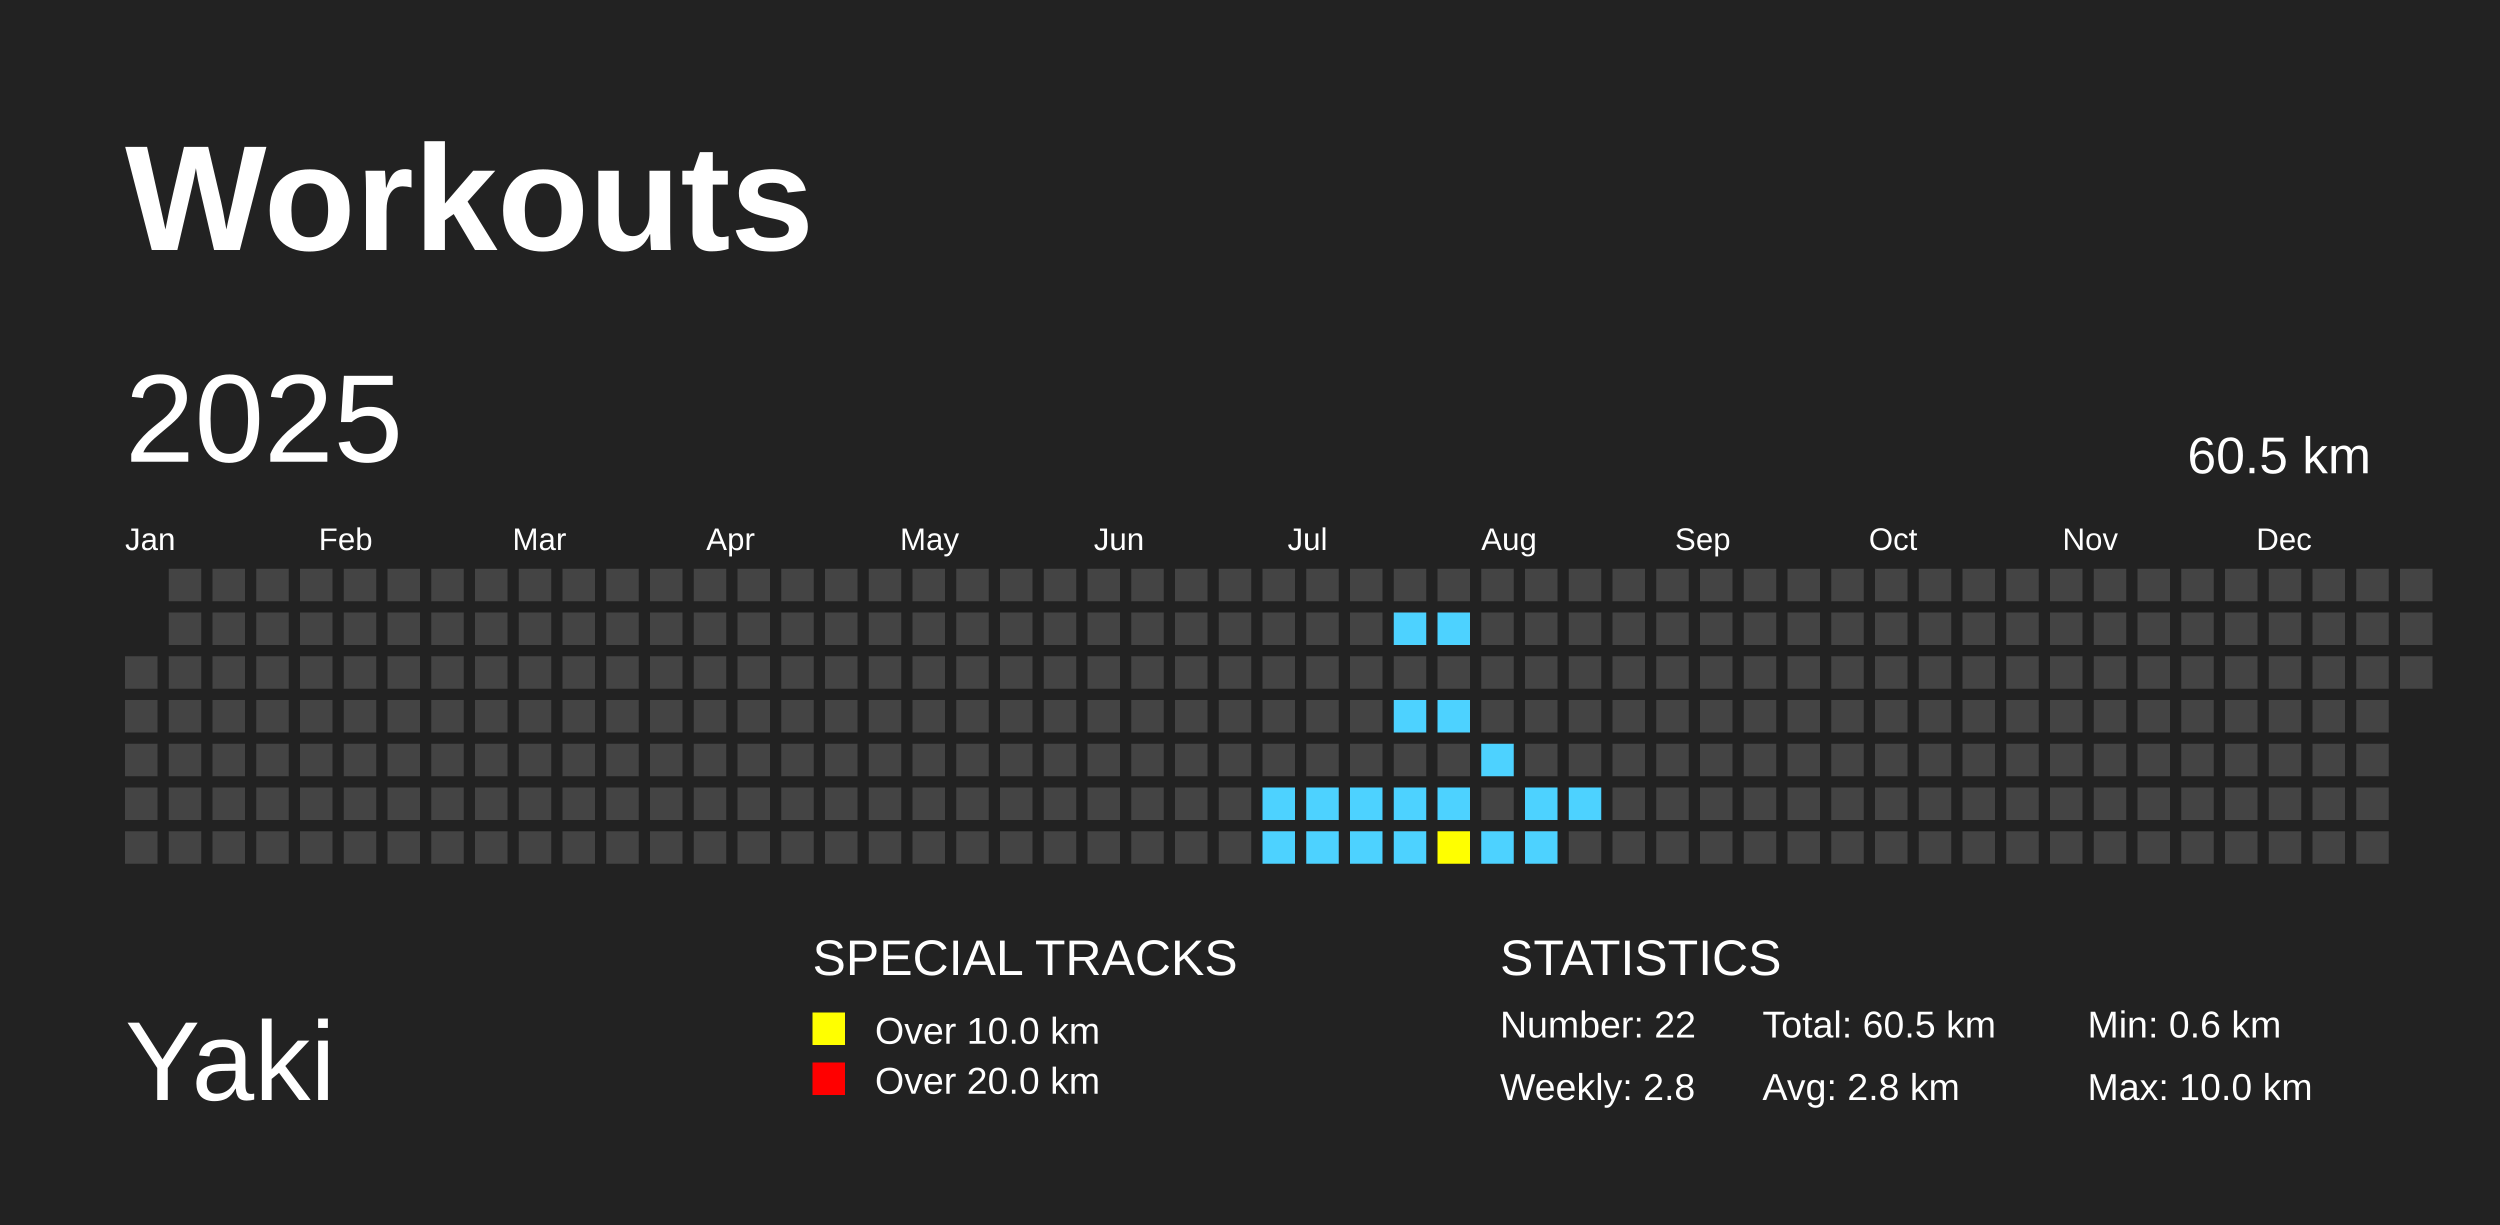
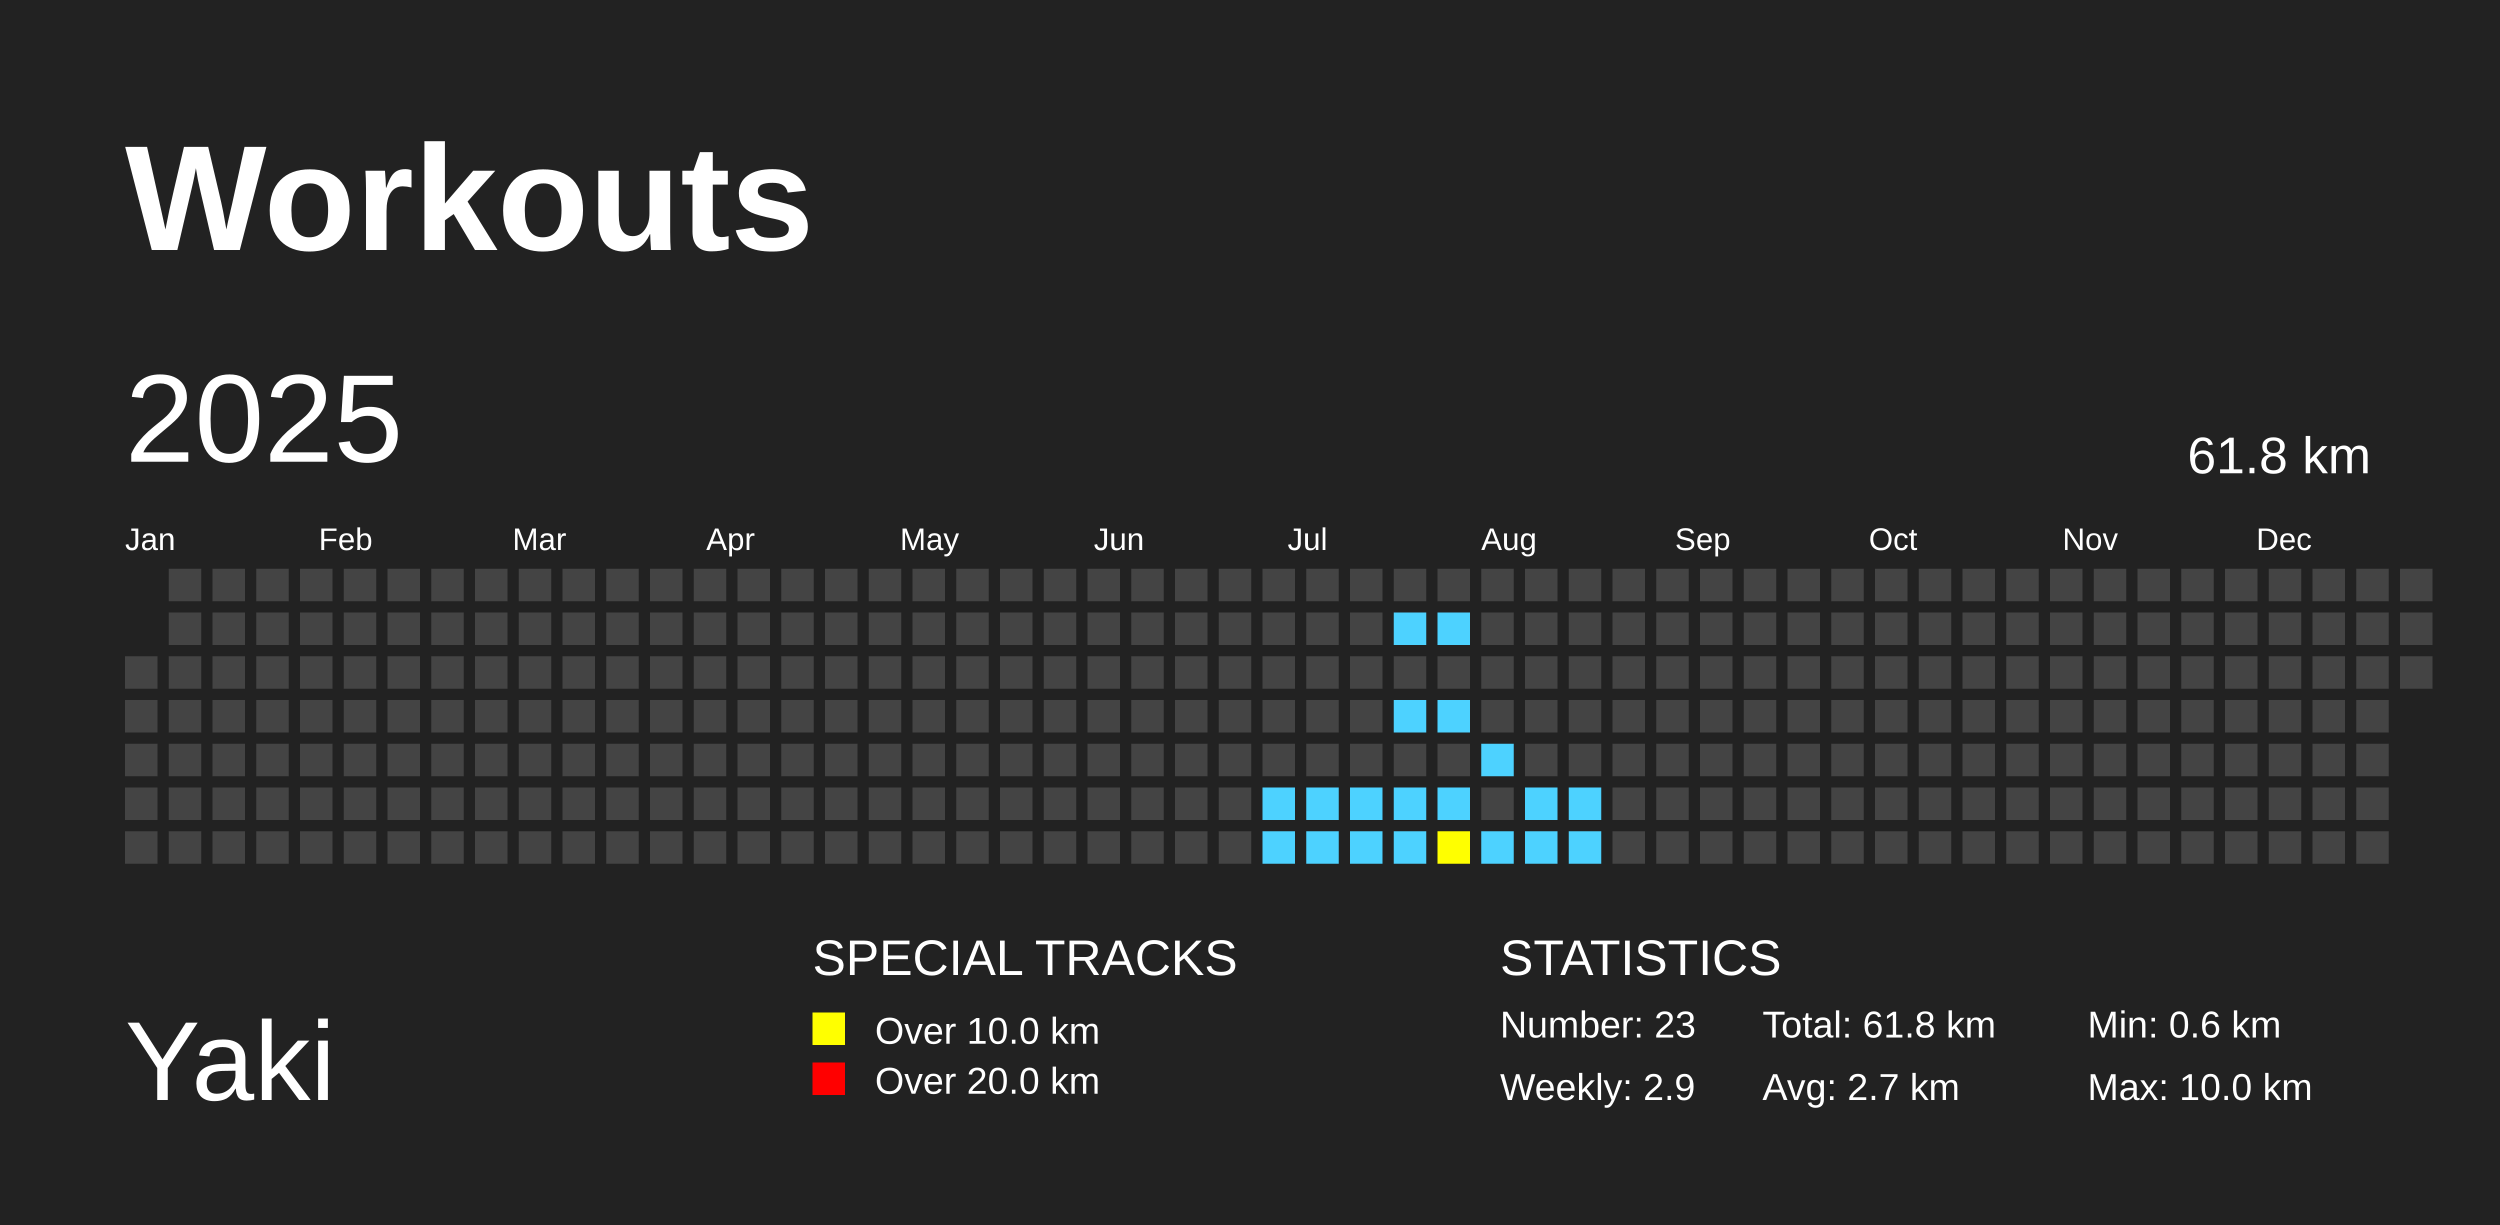
<svg xmlns="http://www.w3.org/2000/svg" baseProfile="full" height="98mm" version="1.1" viewBox="0,0,200,98" width="200mm">
  <defs />
  <rect fill="#222222" height="98" width="200" x="0" y="0" />
  <text fill="#FFFFFF" style="font-size:12px; font-family:Arial; font-weight:bold;" x="10" y="20">Workouts</text>
  <text fill="#FFFFFF" style="font-size:9px; font-family:Arial" x="10" y="88">Yaki</text>
  <text fill="#FFFFFF" style="font-size:4px; font-family:Arial" x="65" y="78">SPECIAL TRACKS</text>
  <rect fill="yellow" height="2.6" width="2.6" x="65" y="81" />
  <text fill="#FFFFFF" style="font-size:3px; font-family:Arial" x="70" y="83.5">Over 10.0 km</text>
  <rect fill="red" height="2.6" width="2.6" x="65" y="85" />
  <text fill="#FFFFFF" style="font-size:3px; font-family:Arial" x="70" y="87.5">Over 20.0 km</text>
  <text fill="#FFFFFF" style="font-size:4px; font-family:Arial" x="120" y="78">STATISTICS</text>
-   <text fill="#FFFFFF" style="font-size:3px; font-family:Arial" x="120" y="83">Number: 22</text>
-   <text fill="#FFFFFF" style="font-size:3px; font-family:Arial" x="120" y="88">Weekly: 2.8</text>
-   <text fill="#FFFFFF" style="font-size:3px; font-family:Arial" x="141" y="83">Total: 60.5 km</text>
-   <text fill="#FFFFFF" style="font-size:3px; font-family:Arial" x="141" y="88">Avg: 2.8 km</text>
+   <text fill="#FFFFFF" style="font-size:3px; font-family:Arial" x="120" y="83">Number: 23</text>
+   <text fill="#FFFFFF" style="font-size:3px; font-family:Arial" x="120" y="88">Weekly: 2.9</text>
+   <text fill="#FFFFFF" style="font-size:3px; font-family:Arial" x="141" y="83">Total: 61.8 km</text>
+   <text fill="#FFFFFF" style="font-size:3px; font-family:Arial" x="141" y="88">Avg: 2.7 km</text>
  <text fill="#FFFFFF" style="font-size:3px; font-family:Arial" x="167" y="83">Min: 0.6 km</text>
  <text fill="#FFFFFF" style="font-size:3px; font-family:Arial" x="167" y="88">Max: 10.0 km</text>
  <text dominant-baseline="hanging" fill="#FFFFFF" style="font-size:10.0px; font-family:Arial;" x="10" y="30">2025</text>
-   <text dominant-baseline="hanging" fill="#FFFFFF" style="font-size:4.125px; font-family:Arial;" x="175" y="35">60.5 km</text>
+   <text dominant-baseline="hanging" fill="#FFFFFF" style="font-size:4.125px; font-family:Arial;" x="175" y="35">61.8 km</text>
  <text fill="#FFFFFF" style="font-size:2.5px; font-family:Arial" x="10.0" y="44">Jan</text>
  <text fill="#FFFFFF" style="font-size:2.5px; font-family:Arial" x="25.5" y="44">Feb</text>
  <text fill="#FFFFFF" style="font-size:2.5px; font-family:Arial" x="41.0" y="44">Mar</text>
  <text fill="#FFFFFF" style="font-size:2.5px; font-family:Arial" x="56.5" y="44">Apr</text>
  <text fill="#FFFFFF" style="font-size:2.5px; font-family:Arial" x="72.0" y="44">May</text>
  <text fill="#FFFFFF" style="font-size:2.5px; font-family:Arial" x="87.5" y="44">Jun</text>
  <text fill="#FFFFFF" style="font-size:2.5px; font-family:Arial" x="103.0" y="44">Jul</text>
  <text fill="#FFFFFF" style="font-size:2.5px; font-family:Arial" x="118.5" y="44">Aug</text>
  <text fill="#FFFFFF" style="font-size:2.5px; font-family:Arial" x="134.0" y="44">Sep</text>
  <text fill="#FFFFFF" style="font-size:2.5px; font-family:Arial" x="149.5" y="44">Oct</text>
  <text fill="#FFFFFF" style="font-size:2.5px; font-family:Arial" x="165.0" y="44">Nov</text>
  <text fill="#FFFFFF" style="font-size:2.5px; font-family:Arial" x="180.5" y="44">Dec</text>
  <rect fill="#444444" height="2.6" width="2.6" x="10.0" y="52.5" />
  <rect fill="#444444" height="2.6" width="2.6" x="10.0" y="56.0" />
  <rect fill="#444444" height="2.6" width="2.6" x="10.0" y="59.5" />
  <rect fill="#444444" height="2.6" width="2.6" x="10.0" y="63.0" />
  <rect fill="#444444" height="2.6" width="2.6" x="10.0" y="66.5" />
  <rect fill="#444444" height="2.6" width="2.6" x="13.5" y="45.5" />
  <rect fill="#444444" height="2.6" width="2.6" x="13.5" y="49.0" />
  <rect fill="#444444" height="2.6" width="2.6" x="13.5" y="52.5" />
  <rect fill="#444444" height="2.6" width="2.6" x="13.5" y="56.0" />
  <rect fill="#444444" height="2.6" width="2.6" x="13.5" y="59.5" />
  <rect fill="#444444" height="2.6" width="2.6" x="13.5" y="63.0" />
  <rect fill="#444444" height="2.6" width="2.6" x="13.5" y="66.5" />
  <rect fill="#444444" height="2.6" width="2.6" x="17.0" y="45.5" />
  <rect fill="#444444" height="2.6" width="2.6" x="17.0" y="49.0" />
  <rect fill="#444444" height="2.6" width="2.6" x="17.0" y="52.5" />
  <rect fill="#444444" height="2.6" width="2.6" x="17.0" y="56.0" />
  <rect fill="#444444" height="2.6" width="2.6" x="17.0" y="59.5" />
  <rect fill="#444444" height="2.6" width="2.6" x="17.0" y="63.0" />
  <rect fill="#444444" height="2.6" width="2.6" x="17.0" y="66.5" />
  <rect fill="#444444" height="2.6" width="2.6" x="20.5" y="45.5" />
  <rect fill="#444444" height="2.6" width="2.6" x="20.5" y="49.0" />
  <rect fill="#444444" height="2.6" width="2.6" x="20.5" y="52.5" />
  <rect fill="#444444" height="2.6" width="2.6" x="20.5" y="56.0" />
  <rect fill="#444444" height="2.6" width="2.6" x="20.5" y="59.5" />
  <rect fill="#444444" height="2.6" width="2.6" x="20.5" y="63.0" />
  <rect fill="#444444" height="2.6" width="2.6" x="20.5" y="66.5" />
  <rect fill="#444444" height="2.6" width="2.6" x="24.0" y="45.5" />
  <rect fill="#444444" height="2.6" width="2.6" x="24.0" y="49.0" />
  <rect fill="#444444" height="2.6" width="2.6" x="24.0" y="52.5" />
  <rect fill="#444444" height="2.6" width="2.6" x="24.0" y="56.0" />
  <rect fill="#444444" height="2.6" width="2.6" x="24.0" y="59.5" />
  <rect fill="#444444" height="2.6" width="2.6" x="24.0" y="63.0" />
  <rect fill="#444444" height="2.6" width="2.6" x="24.0" y="66.5" />
  <rect fill="#444444" height="2.6" width="2.6" x="27.5" y="45.5" />
  <rect fill="#444444" height="2.6" width="2.6" x="27.5" y="49.0" />
  <rect fill="#444444" height="2.6" width="2.6" x="27.5" y="52.5" />
  <rect fill="#444444" height="2.6" width="2.6" x="27.5" y="56.0" />
  <rect fill="#444444" height="2.6" width="2.6" x="27.5" y="59.5" />
  <rect fill="#444444" height="2.6" width="2.6" x="27.5" y="63.0" />
  <rect fill="#444444" height="2.6" width="2.6" x="27.5" y="66.5" />
  <rect fill="#444444" height="2.6" width="2.6" x="31.0" y="45.5" />
  <rect fill="#444444" height="2.6" width="2.6" x="31.0" y="49.0" />
  <rect fill="#444444" height="2.6" width="2.6" x="31.0" y="52.5" />
  <rect fill="#444444" height="2.6" width="2.6" x="31.0" y="56.0" />
  <rect fill="#444444" height="2.6" width="2.6" x="31.0" y="59.5" />
  <rect fill="#444444" height="2.6" width="2.6" x="31.0" y="63.0" />
  <rect fill="#444444" height="2.6" width="2.6" x="31.0" y="66.5" />
  <rect fill="#444444" height="2.6" width="2.6" x="34.5" y="45.5" />
  <rect fill="#444444" height="2.6" width="2.6" x="34.5" y="49.0" />
  <rect fill="#444444" height="2.6" width="2.6" x="34.5" y="52.5" />
  <rect fill="#444444" height="2.6" width="2.6" x="34.5" y="56.0" />
  <rect fill="#444444" height="2.6" width="2.6" x="34.5" y="59.5" />
  <rect fill="#444444" height="2.6" width="2.6" x="34.5" y="63.0" />
  <rect fill="#444444" height="2.6" width="2.6" x="34.5" y="66.5" />
  <rect fill="#444444" height="2.6" width="2.6" x="38.0" y="45.5" />
  <rect fill="#444444" height="2.6" width="2.6" x="38.0" y="49.0" />
  <rect fill="#444444" height="2.6" width="2.6" x="38.0" y="52.5" />
  <rect fill="#444444" height="2.6" width="2.6" x="38.0" y="56.0" />
  <rect fill="#444444" height="2.6" width="2.6" x="38.0" y="59.5" />
  <rect fill="#444444" height="2.6" width="2.6" x="38.0" y="63.0" />
  <rect fill="#444444" height="2.6" width="2.6" x="38.0" y="66.5" />
  <rect fill="#444444" height="2.6" width="2.6" x="41.5" y="45.5" />
  <rect fill="#444444" height="2.6" width="2.6" x="41.5" y="49.0" />
  <rect fill="#444444" height="2.6" width="2.6" x="41.5" y="52.5" />
  <rect fill="#444444" height="2.6" width="2.6" x="41.5" y="56.0" />
  <rect fill="#444444" height="2.6" width="2.6" x="41.5" y="59.5" />
  <rect fill="#444444" height="2.6" width="2.6" x="41.5" y="63.0" />
  <rect fill="#444444" height="2.6" width="2.6" x="41.5" y="66.5" />
  <rect fill="#444444" height="2.6" width="2.6" x="45.0" y="45.5" />
  <rect fill="#444444" height="2.6" width="2.6" x="45.0" y="49.0" />
  <rect fill="#444444" height="2.6" width="2.6" x="45.0" y="52.5" />
  <rect fill="#444444" height="2.6" width="2.6" x="45.0" y="56.0" />
  <rect fill="#444444" height="2.6" width="2.6" x="45.0" y="59.5" />
  <rect fill="#444444" height="2.6" width="2.6" x="45.0" y="63.0" />
  <rect fill="#444444" height="2.6" width="2.6" x="45.0" y="66.5" />
  <rect fill="#444444" height="2.6" width="2.6" x="48.5" y="45.5" />
  <rect fill="#444444" height="2.6" width="2.6" x="48.5" y="49.0" />
  <rect fill="#444444" height="2.6" width="2.6" x="48.5" y="52.5" />
  <rect fill="#444444" height="2.6" width="2.6" x="48.5" y="56.0" />
  <rect fill="#444444" height="2.6" width="2.6" x="48.5" y="59.5" />
  <rect fill="#444444" height="2.6" width="2.6" x="48.5" y="63.0" />
  <rect fill="#444444" height="2.6" width="2.6" x="48.5" y="66.5" />
  <rect fill="#444444" height="2.6" width="2.6" x="52.0" y="45.5" />
  <rect fill="#444444" height="2.6" width="2.6" x="52.0" y="49.0" />
  <rect fill="#444444" height="2.6" width="2.6" x="52.0" y="52.5" />
  <rect fill="#444444" height="2.6" width="2.6" x="52.0" y="56.0" />
  <rect fill="#444444" height="2.6" width="2.6" x="52.0" y="59.5" />
  <rect fill="#444444" height="2.6" width="2.6" x="52.0" y="63.0" />
  <rect fill="#444444" height="2.6" width="2.6" x="52.0" y="66.5" />
  <rect fill="#444444" height="2.6" width="2.6" x="55.5" y="45.5" />
  <rect fill="#444444" height="2.6" width="2.6" x="55.5" y="49.0" />
  <rect fill="#444444" height="2.6" width="2.6" x="55.5" y="52.5" />
  <rect fill="#444444" height="2.6" width="2.6" x="55.5" y="56.0" />
  <rect fill="#444444" height="2.6" width="2.6" x="55.5" y="59.5" />
  <rect fill="#444444" height="2.6" width="2.6" x="55.5" y="63.0" />
  <rect fill="#444444" height="2.6" width="2.6" x="55.5" y="66.5" />
  <rect fill="#444444" height="2.6" width="2.6" x="59.0" y="45.5" />
  <rect fill="#444444" height="2.6" width="2.6" x="59.0" y="49.0" />
  <rect fill="#444444" height="2.6" width="2.6" x="59.0" y="52.5" />
  <rect fill="#444444" height="2.6" width="2.6" x="59.0" y="56.0" />
  <rect fill="#444444" height="2.6" width="2.6" x="59.0" y="59.5" />
  <rect fill="#444444" height="2.6" width="2.6" x="59.0" y="63.0" />
  <rect fill="#444444" height="2.6" width="2.6" x="59.0" y="66.5" />
  <rect fill="#444444" height="2.6" width="2.6" x="62.5" y="45.5" />
  <rect fill="#444444" height="2.6" width="2.6" x="62.5" y="49.0" />
  <rect fill="#444444" height="2.6" width="2.6" x="62.5" y="52.5" />
  <rect fill="#444444" height="2.6" width="2.6" x="62.5" y="56.0" />
  <rect fill="#444444" height="2.6" width="2.6" x="62.5" y="59.5" />
  <rect fill="#444444" height="2.6" width="2.6" x="62.5" y="63.0" />
  <rect fill="#444444" height="2.6" width="2.6" x="62.5" y="66.5" />
  <rect fill="#444444" height="2.6" width="2.6" x="66.0" y="45.5" />
  <rect fill="#444444" height="2.6" width="2.6" x="66.0" y="49.0" />
  <rect fill="#444444" height="2.6" width="2.6" x="66.0" y="52.5" />
  <rect fill="#444444" height="2.6" width="2.6" x="66.0" y="56.0" />
  <rect fill="#444444" height="2.6" width="2.6" x="66.0" y="59.5" />
  <rect fill="#444444" height="2.6" width="2.6" x="66.0" y="63.0" />
  <rect fill="#444444" height="2.6" width="2.6" x="66.0" y="66.5" />
  <rect fill="#444444" height="2.6" width="2.6" x="69.5" y="45.5" />
  <rect fill="#444444" height="2.6" width="2.6" x="69.5" y="49.0" />
  <rect fill="#444444" height="2.6" width="2.6" x="69.5" y="52.5" />
  <rect fill="#444444" height="2.6" width="2.6" x="69.5" y="56.0" />
  <rect fill="#444444" height="2.6" width="2.6" x="69.5" y="59.5" />
  <rect fill="#444444" height="2.6" width="2.6" x="69.5" y="63.0" />
  <rect fill="#444444" height="2.6" width="2.6" x="69.5" y="66.5" />
  <rect fill="#444444" height="2.6" width="2.6" x="73.0" y="45.5" />
  <rect fill="#444444" height="2.6" width="2.6" x="73.0" y="49.0" />
  <rect fill="#444444" height="2.6" width="2.6" x="73.0" y="52.5" />
  <rect fill="#444444" height="2.6" width="2.6" x="73.0" y="56.0" />
  <rect fill="#444444" height="2.6" width="2.6" x="73.0" y="59.5" />
  <rect fill="#444444" height="2.6" width="2.6" x="73.0" y="63.0" />
  <rect fill="#444444" height="2.6" width="2.6" x="73.0" y="66.5" />
  <rect fill="#444444" height="2.6" width="2.6" x="76.5" y="45.5" />
  <rect fill="#444444" height="2.6" width="2.6" x="76.5" y="49.0" />
  <rect fill="#444444" height="2.6" width="2.6" x="76.5" y="52.5" />
  <rect fill="#444444" height="2.6" width="2.6" x="76.5" y="56.0" />
  <rect fill="#444444" height="2.6" width="2.6" x="76.5" y="59.5" />
  <rect fill="#444444" height="2.6" width="2.6" x="76.5" y="63.0" />
  <rect fill="#444444" height="2.6" width="2.6" x="76.5" y="66.5" />
  <rect fill="#444444" height="2.6" width="2.6" x="80.0" y="45.5" />
  <rect fill="#444444" height="2.6" width="2.6" x="80.0" y="49.0" />
  <rect fill="#444444" height="2.6" width="2.6" x="80.0" y="52.5" />
  <rect fill="#444444" height="2.6" width="2.6" x="80.0" y="56.0" />
  <rect fill="#444444" height="2.6" width="2.6" x="80.0" y="59.5" />
  <rect fill="#444444" height="2.6" width="2.6" x="80.0" y="63.0" />
  <rect fill="#444444" height="2.6" width="2.6" x="80.0" y="66.5" />
  <rect fill="#444444" height="2.6" width="2.6" x="83.5" y="45.5" />
  <rect fill="#444444" height="2.6" width="2.6" x="83.5" y="49.0" />
  <rect fill="#444444" height="2.6" width="2.6" x="83.5" y="52.5" />
  <rect fill="#444444" height="2.6" width="2.6" x="83.5" y="56.0" />
  <rect fill="#444444" height="2.6" width="2.6" x="83.5" y="59.5" />
  <rect fill="#444444" height="2.6" width="2.6" x="83.5" y="63.0" />
  <rect fill="#444444" height="2.6" width="2.6" x="83.5" y="66.5" />
  <rect fill="#444444" height="2.6" width="2.6" x="87.0" y="45.5" />
  <rect fill="#444444" height="2.6" width="2.6" x="87.0" y="49.0" />
  <rect fill="#444444" height="2.6" width="2.6" x="87.0" y="52.5" />
  <rect fill="#444444" height="2.6" width="2.6" x="87.0" y="56.0" />
  <rect fill="#444444" height="2.6" width="2.6" x="87.0" y="59.5" />
  <rect fill="#444444" height="2.6" width="2.6" x="87.0" y="63.0" />
  <rect fill="#444444" height="2.6" width="2.6" x="87.0" y="66.5" />
  <rect fill="#444444" height="2.6" width="2.6" x="90.5" y="45.5" />
  <rect fill="#444444" height="2.6" width="2.6" x="90.5" y="49.0" />
  <rect fill="#444444" height="2.6" width="2.6" x="90.5" y="52.5" />
  <rect fill="#444444" height="2.6" width="2.6" x="90.5" y="56.0" />
  <rect fill="#444444" height="2.6" width="2.6" x="90.5" y="59.5" />
  <rect fill="#444444" height="2.6" width="2.6" x="90.5" y="63.0" />
  <rect fill="#444444" height="2.6" width="2.6" x="90.5" y="66.5" />
  <rect fill="#444444" height="2.6" width="2.6" x="94.0" y="45.5" />
  <rect fill="#444444" height="2.6" width="2.6" x="94.0" y="49.0" />
  <rect fill="#444444" height="2.6" width="2.6" x="94.0" y="52.5" />
  <rect fill="#444444" height="2.6" width="2.6" x="94.0" y="56.0" />
  <rect fill="#444444" height="2.6" width="2.6" x="94.0" y="59.5" />
  <rect fill="#444444" height="2.6" width="2.6" x="94.0" y="63.0" />
  <rect fill="#444444" height="2.6" width="2.6" x="94.0" y="66.5" />
  <rect fill="#444444" height="2.6" width="2.6" x="97.5" y="45.5" />
  <rect fill="#444444" height="2.6" width="2.6" x="97.5" y="49.0" />
  <rect fill="#444444" height="2.6" width="2.6" x="97.5" y="52.5" />
  <rect fill="#444444" height="2.6" width="2.6" x="97.5" y="56.0" />
  <rect fill="#444444" height="2.6" width="2.6" x="97.5" y="59.5" />
  <rect fill="#444444" height="2.6" width="2.6" x="97.5" y="63.0" />
  <rect fill="#444444" height="2.6" width="2.6" x="97.5" y="66.5" />
  <rect fill="#444444" height="2.6" width="2.6" x="101.0" y="45.5" />
  <rect fill="#444444" height="2.6" width="2.6" x="101.0" y="49.0" />
  <rect fill="#444444" height="2.6" width="2.6" x="101.0" y="52.5" />
  <rect fill="#444444" height="2.6" width="2.6" x="101.0" y="56.0" />
  <rect fill="#444444" height="2.6" width="2.6" x="101.0" y="59.5" />
  <rect fill="#4DD2FF" height="2.6" width="2.6" x="101.0" y="63.0" />
  <rect fill="#4DD2FF" height="2.6" width="2.6" x="101.0" y="66.5" />
  <rect fill="#444444" height="2.6" width="2.6" x="104.5" y="45.5" />
  <rect fill="#444444" height="2.6" width="2.6" x="104.5" y="49.0" />
  <rect fill="#444444" height="2.6" width="2.6" x="104.5" y="52.5" />
  <rect fill="#444444" height="2.6" width="2.6" x="104.5" y="56.0" />
  <rect fill="#444444" height="2.6" width="2.6" x="104.5" y="59.5" />
  <rect fill="#4DD2FF" height="2.6" width="2.6" x="104.5" y="63.0" />
  <rect fill="#4DD2FF" height="2.6" width="2.6" x="104.5" y="66.5" />
  <rect fill="#444444" height="2.6" width="2.6" x="108.0" y="45.5" />
  <rect fill="#444444" height="2.6" width="2.6" x="108.0" y="49.0" />
  <rect fill="#444444" height="2.6" width="2.6" x="108.0" y="52.5" />
  <rect fill="#444444" height="2.6" width="2.6" x="108.0" y="56.0" />
  <rect fill="#444444" height="2.6" width="2.6" x="108.0" y="59.5" />
  <rect fill="#4DD2FF" height="2.6" width="2.6" x="108.0" y="63.0" />
  <rect fill="#4DD2FF" height="2.6" width="2.6" x="108.0" y="66.5" />
  <rect fill="#444444" height="2.6" width="2.6" x="111.5" y="45.5" />
  <rect fill="#4DD2FF" height="2.6" width="2.6" x="111.5" y="49.0" />
  <rect fill="#444444" height="2.6" width="2.6" x="111.5" y="52.5" />
  <rect fill="#4DD2FF" height="2.6" width="2.6" x="111.5" y="56.0" />
  <rect fill="#444444" height="2.6" width="2.6" x="111.5" y="59.5" />
  <rect fill="#4DD2FF" height="2.6" width="2.6" x="111.5" y="63.0" />
  <rect fill="#4DD2FF" height="2.6" width="2.6" x="111.5" y="66.5" />
  <rect fill="#444444" height="2.6" width="2.6" x="115.0" y="45.5" />
  <rect fill="#4DD2FF" height="2.6" width="2.6" x="115.0" y="49.0" />
  <rect fill="#444444" height="2.6" width="2.6" x="115.0" y="52.5" />
  <rect fill="#4DD2FF" height="2.6" width="2.6" x="115.0" y="56.0" />
  <rect fill="#444444" height="2.6" width="2.6" x="115.0" y="59.5" />
  <rect fill="#4DD2FF" height="2.6" width="2.6" x="115.0" y="63.0" />
  <rect fill="yellow" height="2.6" width="2.6" x="115.0" y="66.5" />
  <rect fill="#444444" height="2.6" width="2.6" x="118.5" y="45.5" />
  <rect fill="#444444" height="2.6" width="2.6" x="118.5" y="49.0" />
  <rect fill="#444444" height="2.6" width="2.6" x="118.5" y="52.5" />
  <rect fill="#444444" height="2.6" width="2.6" x="118.5" y="56.0" />
  <rect fill="#4DD2FF" height="2.6" width="2.6" x="118.5" y="59.5" />
  <rect fill="#444444" height="2.6" width="2.6" x="118.5" y="63.0" />
  <rect fill="#4DD2FF" height="2.6" width="2.6" x="118.5" y="66.5" />
  <rect fill="#444444" height="2.6" width="2.6" x="122.0" y="45.5" />
  <rect fill="#444444" height="2.6" width="2.6" x="122.0" y="49.0" />
  <rect fill="#444444" height="2.6" width="2.6" x="122.0" y="52.5" />
  <rect fill="#444444" height="2.6" width="2.6" x="122.0" y="56.0" />
  <rect fill="#444444" height="2.6" width="2.6" x="122.0" y="59.5" />
  <rect fill="#4DD2FF" height="2.6" width="2.6" x="122.0" y="63.0" />
  <rect fill="#4DD2FF" height="2.6" width="2.6" x="122.0" y="66.5" />
  <rect fill="#444444" height="2.6" width="2.6" x="125.5" y="45.5" />
  <rect fill="#444444" height="2.6" width="2.6" x="125.5" y="49.0" />
  <rect fill="#444444" height="2.6" width="2.6" x="125.5" y="52.5" />
  <rect fill="#444444" height="2.6" width="2.6" x="125.5" y="56.0" />
  <rect fill="#444444" height="2.6" width="2.6" x="125.5" y="59.5" />
  <rect fill="#4DD2FF" height="2.6" width="2.6" x="125.5" y="63.0" />
-   <rect fill="#444444" height="2.6" width="2.6" x="125.5" y="66.5" />
+   <rect fill="#4DD2FF" height="2.6" width="2.6" x="125.5" y="66.5" />
  <rect fill="#444444" height="2.6" width="2.6" x="129.0" y="45.5" />
  <rect fill="#444444" height="2.6" width="2.6" x="129.0" y="49.0" />
  <rect fill="#444444" height="2.6" width="2.6" x="129.0" y="52.5" />
  <rect fill="#444444" height="2.6" width="2.6" x="129.0" y="56.0" />
  <rect fill="#444444" height="2.6" width="2.6" x="129.0" y="59.5" />
  <rect fill="#444444" height="2.6" width="2.6" x="129.0" y="63.0" />
  <rect fill="#444444" height="2.6" width="2.6" x="129.0" y="66.5" />
  <rect fill="#444444" height="2.6" width="2.6" x="132.5" y="45.5" />
  <rect fill="#444444" height="2.6" width="2.6" x="132.5" y="49.0" />
  <rect fill="#444444" height="2.6" width="2.6" x="132.5" y="52.5" />
  <rect fill="#444444" height="2.6" width="2.6" x="132.5" y="56.0" />
  <rect fill="#444444" height="2.6" width="2.6" x="132.5" y="59.5" />
  <rect fill="#444444" height="2.6" width="2.6" x="132.5" y="63.0" />
  <rect fill="#444444" height="2.6" width="2.6" x="132.5" y="66.5" />
  <rect fill="#444444" height="2.6" width="2.6" x="136.0" y="45.5" />
  <rect fill="#444444" height="2.6" width="2.6" x="136.0" y="49.0" />
  <rect fill="#444444" height="2.6" width="2.6" x="136.0" y="52.5" />
  <rect fill="#444444" height="2.6" width="2.6" x="136.0" y="56.0" />
  <rect fill="#444444" height="2.6" width="2.6" x="136.0" y="59.5" />
  <rect fill="#444444" height="2.6" width="2.6" x="136.0" y="63.0" />
  <rect fill="#444444" height="2.6" width="2.6" x="136.0" y="66.5" />
  <rect fill="#444444" height="2.6" width="2.6" x="139.5" y="45.5" />
  <rect fill="#444444" height="2.6" width="2.6" x="139.5" y="49.0" />
  <rect fill="#444444" height="2.6" width="2.6" x="139.5" y="52.5" />
  <rect fill="#444444" height="2.6" width="2.6" x="139.5" y="56.0" />
  <rect fill="#444444" height="2.6" width="2.6" x="139.5" y="59.5" />
  <rect fill="#444444" height="2.6" width="2.6" x="139.5" y="63.0" />
  <rect fill="#444444" height="2.6" width="2.6" x="139.5" y="66.5" />
  <rect fill="#444444" height="2.6" width="2.6" x="143.0" y="45.5" />
  <rect fill="#444444" height="2.6" width="2.6" x="143.0" y="49.0" />
  <rect fill="#444444" height="2.6" width="2.6" x="143.0" y="52.5" />
  <rect fill="#444444" height="2.6" width="2.6" x="143.0" y="56.0" />
  <rect fill="#444444" height="2.6" width="2.6" x="143.0" y="59.5" />
  <rect fill="#444444" height="2.6" width="2.6" x="143.0" y="63.0" />
  <rect fill="#444444" height="2.6" width="2.6" x="143.0" y="66.5" />
  <rect fill="#444444" height="2.6" width="2.6" x="146.5" y="45.5" />
  <rect fill="#444444" height="2.6" width="2.6" x="146.5" y="49.0" />
  <rect fill="#444444" height="2.6" width="2.6" x="146.5" y="52.5" />
  <rect fill="#444444" height="2.6" width="2.6" x="146.5" y="56.0" />
  <rect fill="#444444" height="2.6" width="2.6" x="146.5" y="59.5" />
  <rect fill="#444444" height="2.6" width="2.6" x="146.5" y="63.0" />
  <rect fill="#444444" height="2.6" width="2.6" x="146.5" y="66.5" />
  <rect fill="#444444" height="2.6" width="2.6" x="150.0" y="45.5" />
  <rect fill="#444444" height="2.6" width="2.6" x="150.0" y="49.0" />
  <rect fill="#444444" height="2.6" width="2.6" x="150.0" y="52.5" />
  <rect fill="#444444" height="2.6" width="2.6" x="150.0" y="56.0" />
  <rect fill="#444444" height="2.6" width="2.6" x="150.0" y="59.5" />
  <rect fill="#444444" height="2.6" width="2.6" x="150.0" y="63.0" />
  <rect fill="#444444" height="2.6" width="2.6" x="150.0" y="66.5" />
  <rect fill="#444444" height="2.6" width="2.6" x="153.5" y="45.5" />
  <rect fill="#444444" height="2.6" width="2.6" x="153.5" y="49.0" />
  <rect fill="#444444" height="2.6" width="2.6" x="153.5" y="52.5" />
  <rect fill="#444444" height="2.6" width="2.6" x="153.5" y="56.0" />
  <rect fill="#444444" height="2.6" width="2.6" x="153.5" y="59.5" />
  <rect fill="#444444" height="2.6" width="2.6" x="153.5" y="63.0" />
  <rect fill="#444444" height="2.6" width="2.6" x="153.5" y="66.5" />
  <rect fill="#444444" height="2.6" width="2.6" x="157.0" y="45.5" />
  <rect fill="#444444" height="2.6" width="2.6" x="157.0" y="49.0" />
  <rect fill="#444444" height="2.6" width="2.6" x="157.0" y="52.5" />
  <rect fill="#444444" height="2.6" width="2.6" x="157.0" y="56.0" />
  <rect fill="#444444" height="2.6" width="2.6" x="157.0" y="59.5" />
  <rect fill="#444444" height="2.6" width="2.6" x="157.0" y="63.0" />
  <rect fill="#444444" height="2.6" width="2.6" x="157.0" y="66.5" />
  <rect fill="#444444" height="2.6" width="2.6" x="160.5" y="45.5" />
  <rect fill="#444444" height="2.6" width="2.6" x="160.5" y="49.0" />
  <rect fill="#444444" height="2.6" width="2.6" x="160.5" y="52.5" />
  <rect fill="#444444" height="2.6" width="2.6" x="160.5" y="56.0" />
  <rect fill="#444444" height="2.6" width="2.6" x="160.5" y="59.5" />
  <rect fill="#444444" height="2.6" width="2.6" x="160.5" y="63.0" />
  <rect fill="#444444" height="2.6" width="2.6" x="160.5" y="66.5" />
  <rect fill="#444444" height="2.6" width="2.6" x="164.0" y="45.5" />
  <rect fill="#444444" height="2.6" width="2.6" x="164.0" y="49.0" />
  <rect fill="#444444" height="2.6" width="2.6" x="164.0" y="52.5" />
  <rect fill="#444444" height="2.6" width="2.6" x="164.0" y="56.0" />
  <rect fill="#444444" height="2.6" width="2.6" x="164.0" y="59.5" />
  <rect fill="#444444" height="2.6" width="2.6" x="164.0" y="63.0" />
  <rect fill="#444444" height="2.6" width="2.6" x="164.0" y="66.5" />
  <rect fill="#444444" height="2.6" width="2.6" x="167.5" y="45.5" />
  <rect fill="#444444" height="2.6" width="2.6" x="167.5" y="49.0" />
  <rect fill="#444444" height="2.6" width="2.6" x="167.5" y="52.5" />
  <rect fill="#444444" height="2.6" width="2.6" x="167.5" y="56.0" />
  <rect fill="#444444" height="2.6" width="2.6" x="167.5" y="59.5" />
  <rect fill="#444444" height="2.6" width="2.6" x="167.5" y="63.0" />
  <rect fill="#444444" height="2.6" width="2.6" x="167.5" y="66.5" />
  <rect fill="#444444" height="2.6" width="2.6" x="171.0" y="45.5" />
  <rect fill="#444444" height="2.6" width="2.6" x="171.0" y="49.0" />
  <rect fill="#444444" height="2.6" width="2.6" x="171.0" y="52.5" />
  <rect fill="#444444" height="2.6" width="2.6" x="171.0" y="56.0" />
  <rect fill="#444444" height="2.6" width="2.6" x="171.0" y="59.5" />
  <rect fill="#444444" height="2.6" width="2.6" x="171.0" y="63.0" />
  <rect fill="#444444" height="2.6" width="2.6" x="171.0" y="66.5" />
  <rect fill="#444444" height="2.6" width="2.6" x="174.5" y="45.5" />
  <rect fill="#444444" height="2.6" width="2.6" x="174.5" y="49.0" />
  <rect fill="#444444" height="2.6" width="2.6" x="174.5" y="52.5" />
  <rect fill="#444444" height="2.6" width="2.6" x="174.5" y="56.0" />
  <rect fill="#444444" height="2.6" width="2.6" x="174.5" y="59.5" />
  <rect fill="#444444" height="2.6" width="2.6" x="174.5" y="63.0" />
  <rect fill="#444444" height="2.6" width="2.6" x="174.5" y="66.5" />
  <rect fill="#444444" height="2.6" width="2.6" x="178.0" y="45.5" />
  <rect fill="#444444" height="2.6" width="2.6" x="178.0" y="49.0" />
  <rect fill="#444444" height="2.6" width="2.6" x="178.0" y="52.5" />
  <rect fill="#444444" height="2.6" width="2.6" x="178.0" y="56.0" />
  <rect fill="#444444" height="2.6" width="2.6" x="178.0" y="59.5" />
  <rect fill="#444444" height="2.6" width="2.6" x="178.0" y="63.0" />
  <rect fill="#444444" height="2.6" width="2.6" x="178.0" y="66.5" />
  <rect fill="#444444" height="2.6" width="2.6" x="181.5" y="45.5" />
  <rect fill="#444444" height="2.6" width="2.6" x="181.5" y="49.0" />
  <rect fill="#444444" height="2.6" width="2.6" x="181.5" y="52.5" />
  <rect fill="#444444" height="2.6" width="2.6" x="181.5" y="56.0" />
  <rect fill="#444444" height="2.6" width="2.6" x="181.5" y="59.5" />
  <rect fill="#444444" height="2.6" width="2.6" x="181.5" y="63.0" />
  <rect fill="#444444" height="2.6" width="2.6" x="181.5" y="66.5" />
  <rect fill="#444444" height="2.6" width="2.6" x="185.0" y="45.5" />
  <rect fill="#444444" height="2.6" width="2.6" x="185.0" y="49.0" />
  <rect fill="#444444" height="2.6" width="2.6" x="185.0" y="52.5" />
  <rect fill="#444444" height="2.6" width="2.6" x="185.0" y="56.0" />
  <rect fill="#444444" height="2.6" width="2.6" x="185.0" y="59.5" />
  <rect fill="#444444" height="2.6" width="2.6" x="185.0" y="63.0" />
  <rect fill="#444444" height="2.6" width="2.6" x="185.0" y="66.5" />
  <rect fill="#444444" height="2.6" width="2.6" x="188.5" y="45.5" />
  <rect fill="#444444" height="2.6" width="2.6" x="188.5" y="49.0" />
  <rect fill="#444444" height="2.6" width="2.6" x="188.5" y="52.5" />
  <rect fill="#444444" height="2.6" width="2.6" x="188.5" y="56.0" />
  <rect fill="#444444" height="2.6" width="2.6" x="188.5" y="59.5" />
  <rect fill="#444444" height="2.6" width="2.6" x="188.5" y="63.0" />
  <rect fill="#444444" height="2.6" width="2.6" x="188.5" y="66.5" />
  <rect fill="#444444" height="2.6" width="2.6" x="192.0" y="45.5" />
  <rect fill="#444444" height="2.6" width="2.6" x="192.0" y="49.0" />
  <rect fill="#444444" height="2.6" width="2.6" x="192.0" y="52.5" />
</svg>
